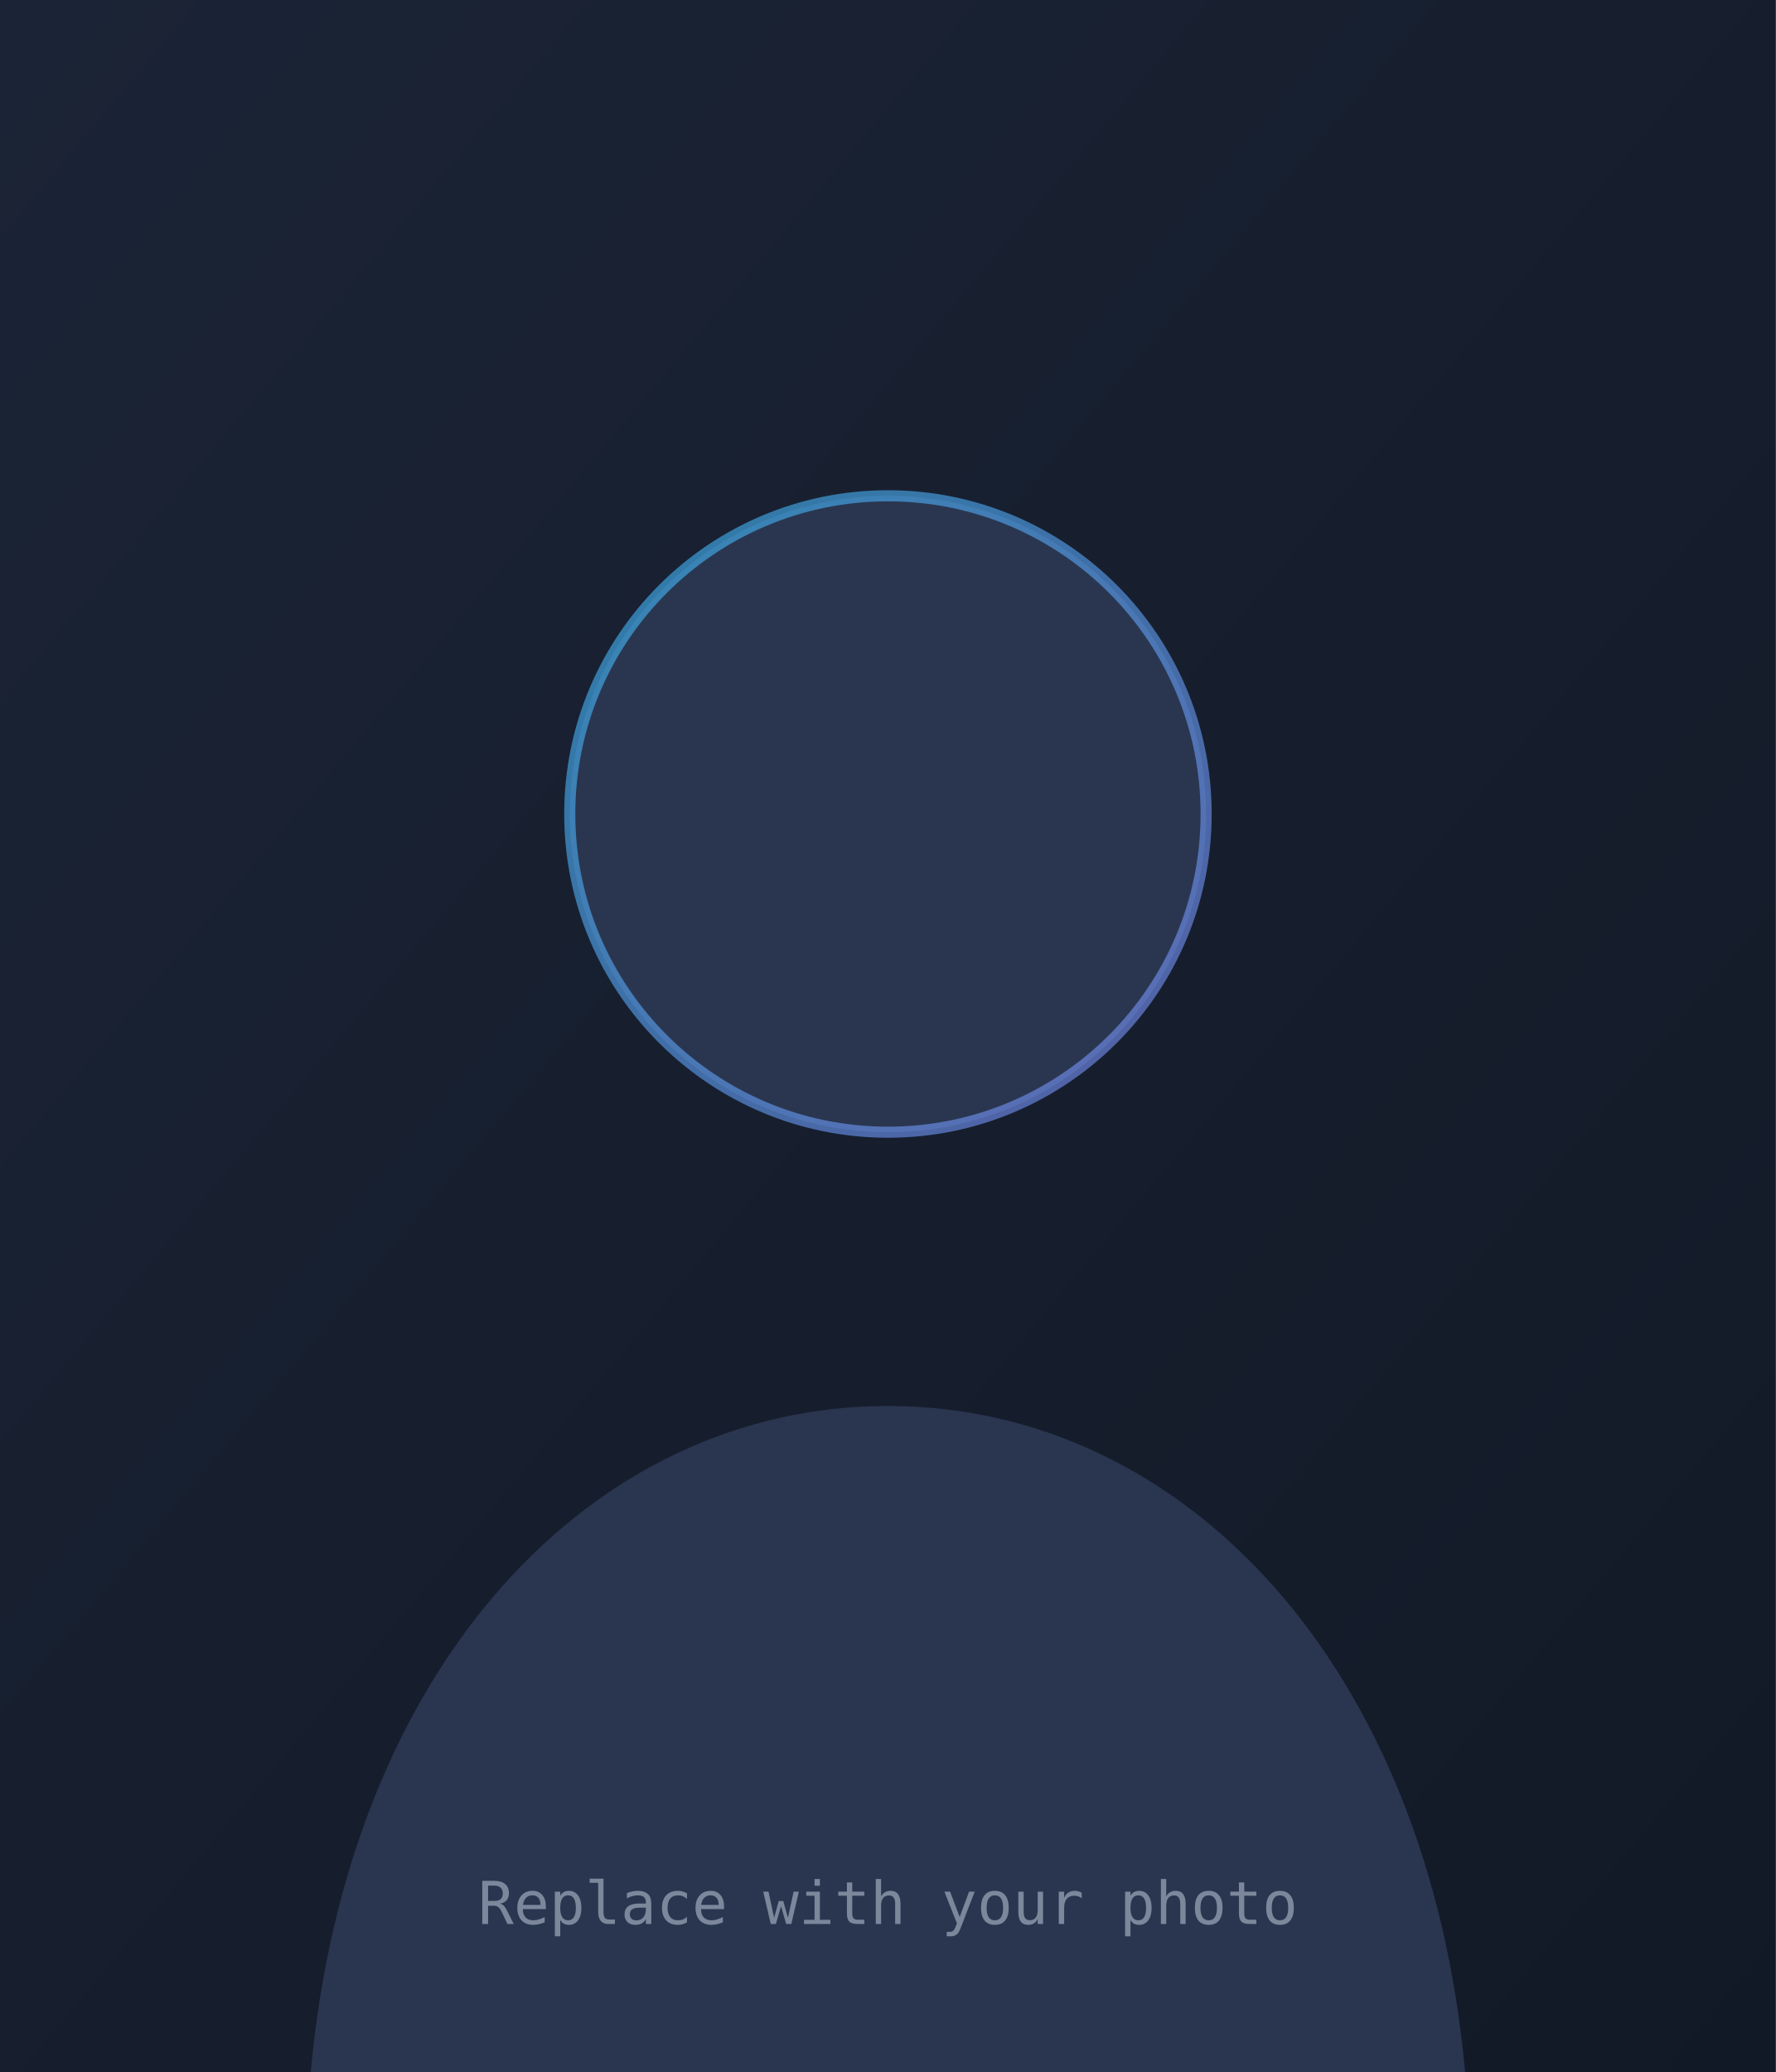
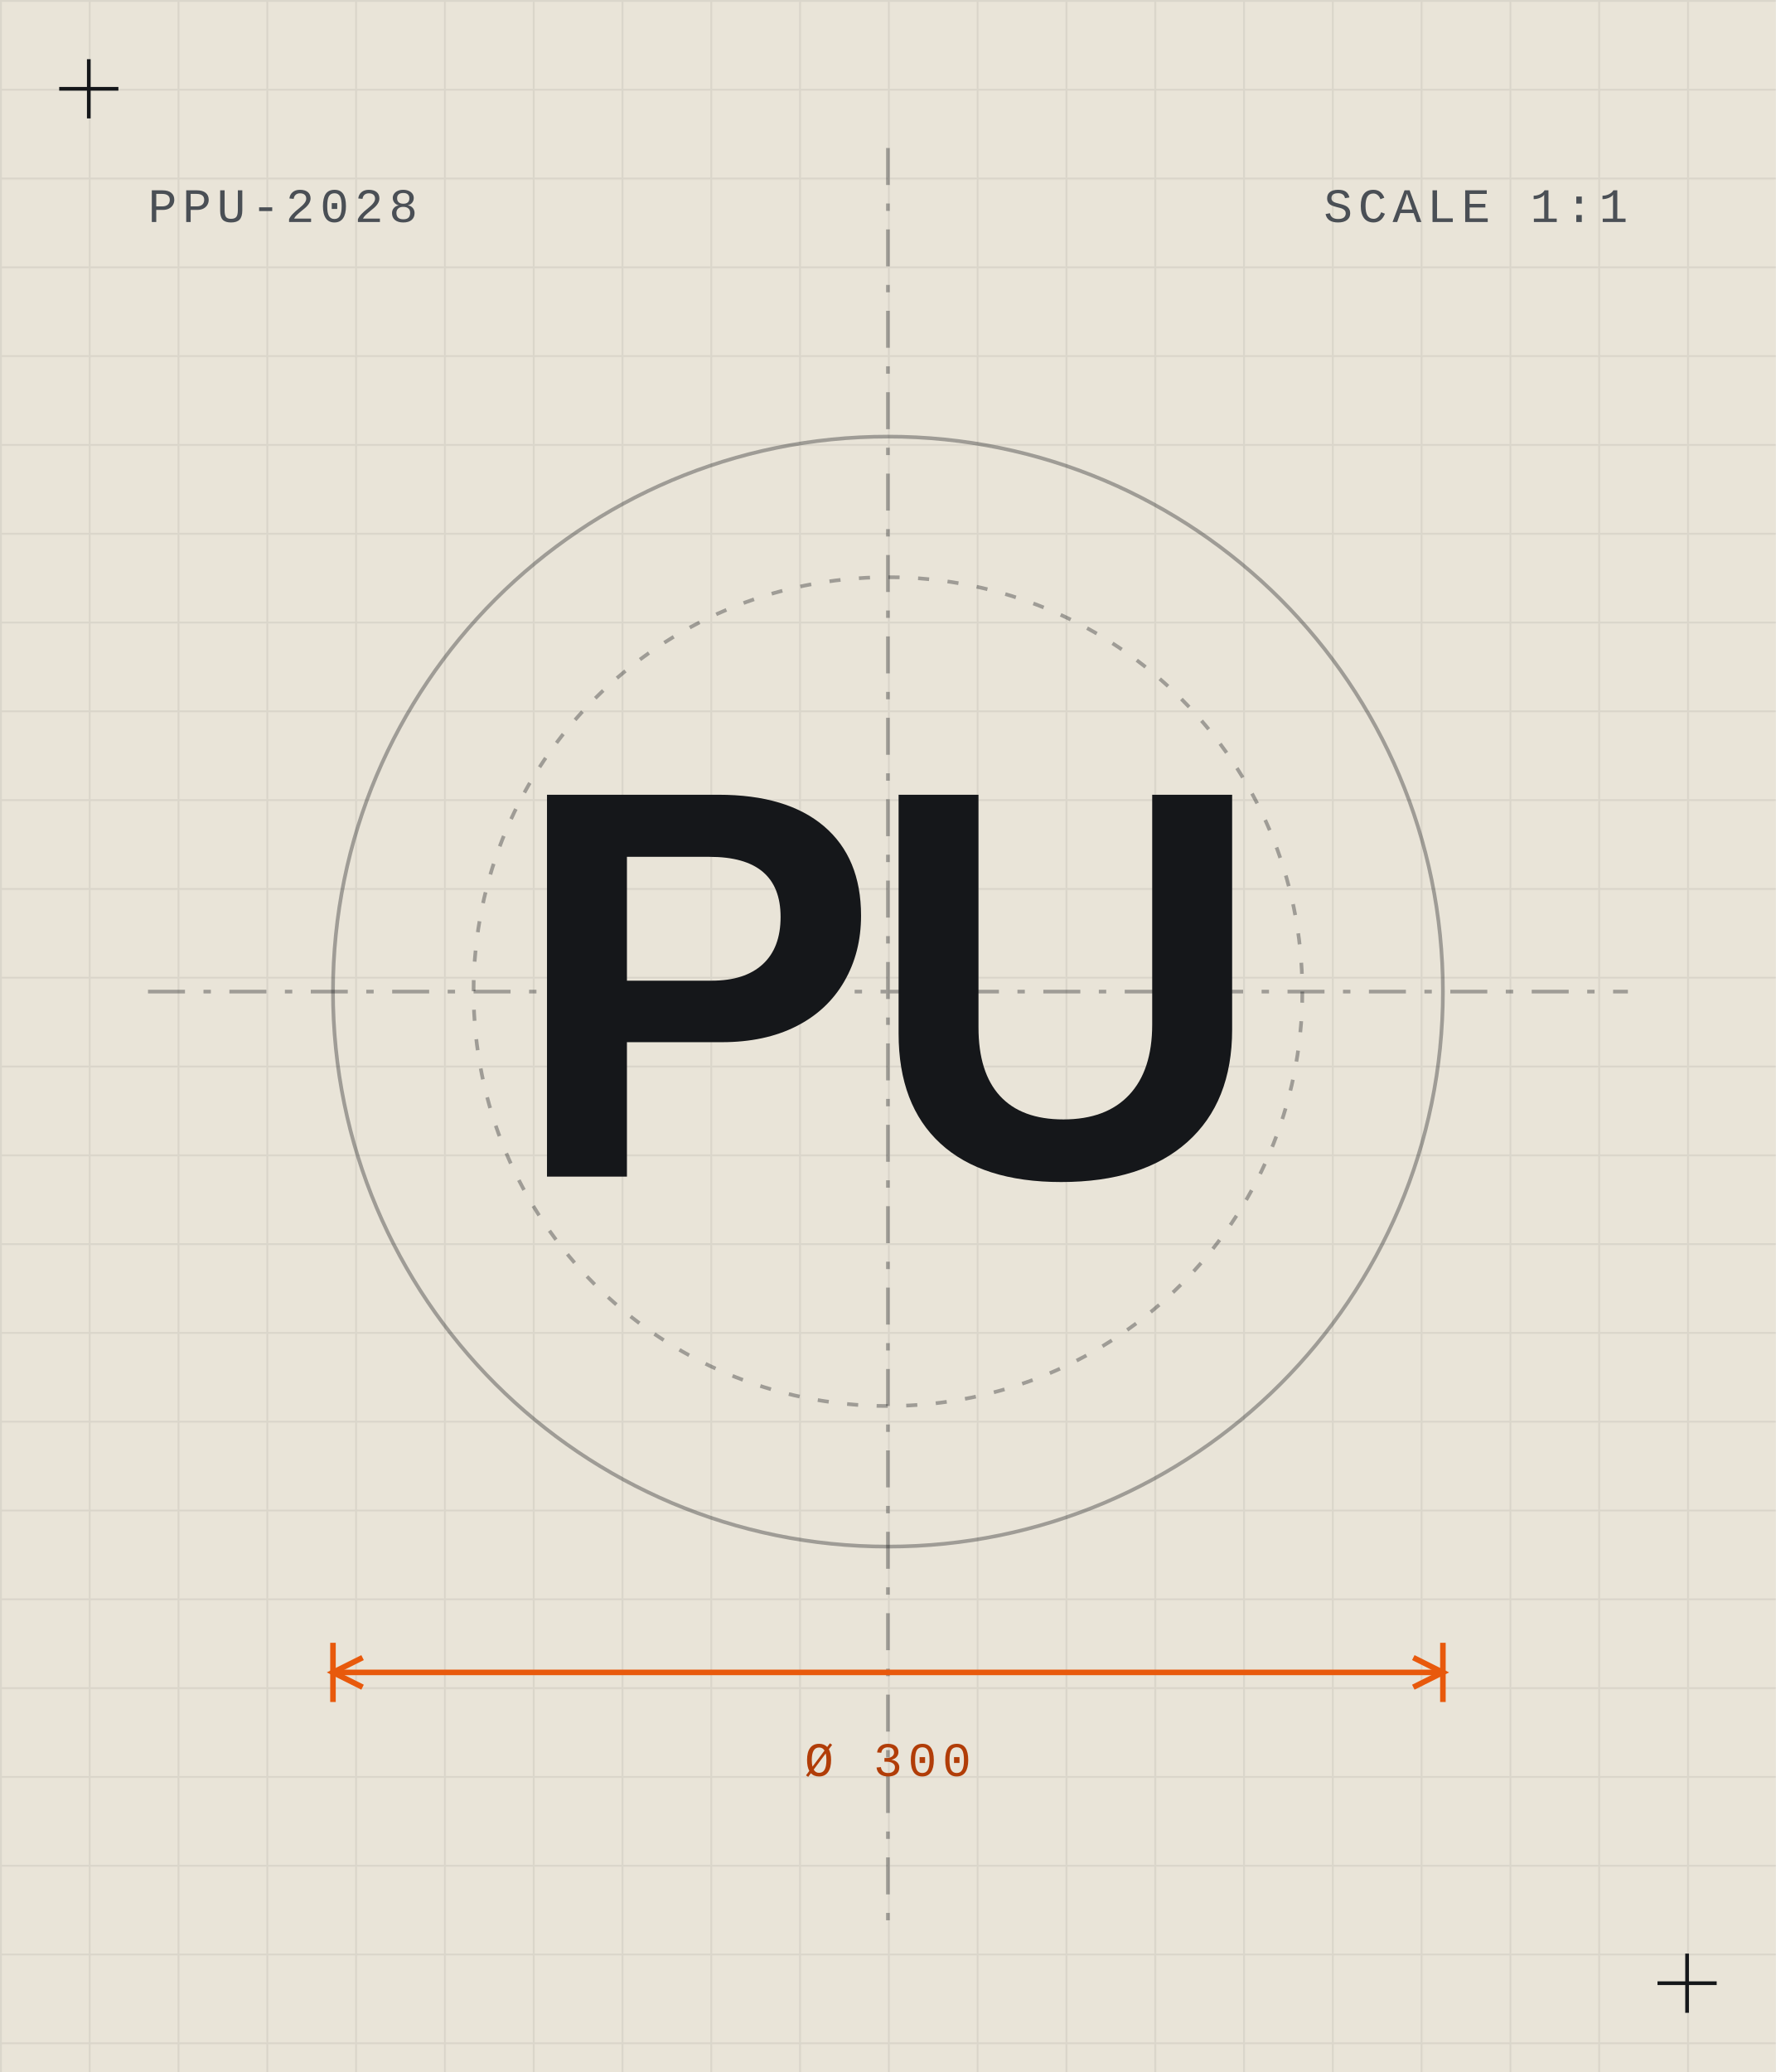
- <svg xmlns="http://www.w3.org/2000/svg" viewBox="0 0 480 560" width="480" height="560">
+ <svg xmlns="http://www.w3.org/2000/svg" viewBox="0 0 480 560" width="480" height="560" role="img" aria-label="PU monogram">
  <defs>
-     <linearGradient id="bg" x1="0" y1="0" x2="1" y2="1">
-       <stop offset="0" stop-color="#1b2436" />
-       <stop offset="1" stop-color="#121926" />
-     </linearGradient>
-     <linearGradient id="acc" x1="0" y1="0" x2="1" y2="1">
-       <stop offset="0" stop-color="#38bdf8" />
-       <stop offset="1" stop-color="#818cf8" />
-     </linearGradient>
+     <pattern id="grid" width="24" height="24" patternUnits="userSpaceOnUse">
+       <path d="M24 0H0V24" fill="none" stroke="#15171a" stroke-opacity=".07" stroke-width="1" />
+     </pattern>
  </defs>
-   <rect width="480" height="560" fill="url(#bg)" />
-   <circle cx="240" cy="220" r="86" fill="#2a3650" />
-   <path d="M84 560c10-110 76-180 156-180s146 70 156 180z" fill="#2a3650" />
-   <circle cx="240" cy="220" r="86" fill="none" stroke="url(#acc)" stroke-width="3" opacity=".6" />
-   <text x="240" y="520" text-anchor="middle" font-family="Consolas, monospace" font-size="16" fill="#7c879c">Replace with your photo</text>
+   <rect width="480" height="560" fill="#e9e4d8" />
+   <rect width="480" height="560" fill="url(#grid)" />
+   <g fill="none" stroke="#15171a" stroke-opacity=".35" stroke-width="1">
+     <path d="M240 40V520M40 268H440" stroke-dasharray="10 5 2 5" />
+     <circle cx="240" cy="268" r="150" />
+     <circle cx="240" cy="268" r="112" stroke-dasharray="3 5" />
+   </g>
+   <text x="240" y="318" text-anchor="middle" font-family="'Arial Narrow', 'Helvetica Neue', Arial, sans-serif" font-size="150" font-weight="700" letter-spacing="-4" fill="#15171a">PU</text>
+   <g stroke="#e8590c" stroke-width="1.5" fill="none">
+     <path d="M90 452H390M90 444V460M390 444V460" />
+     <path d="M98 448 90 452 98 456M382 448 390 452 382 456" />
+   </g>
+   <g font-family="Consolas, 'Courier New', monospace" font-size="13" letter-spacing="1.5">
+     <text x="240" y="480" text-anchor="middle" fill="#b13d08">Ø 300</text>
+     <text x="40" y="60" fill="#4a4f55">PPU-2028</text>
+     <text x="440" y="60" text-anchor="end" fill="#4a4f55">SCALE 1:1</text>
+   </g>
+   <g stroke="#15171a" stroke-width="1" fill="none">
+     <path d="M24 16V32M16 24H32M456 528V544M448 536H464" />
+   </g>
</svg>
